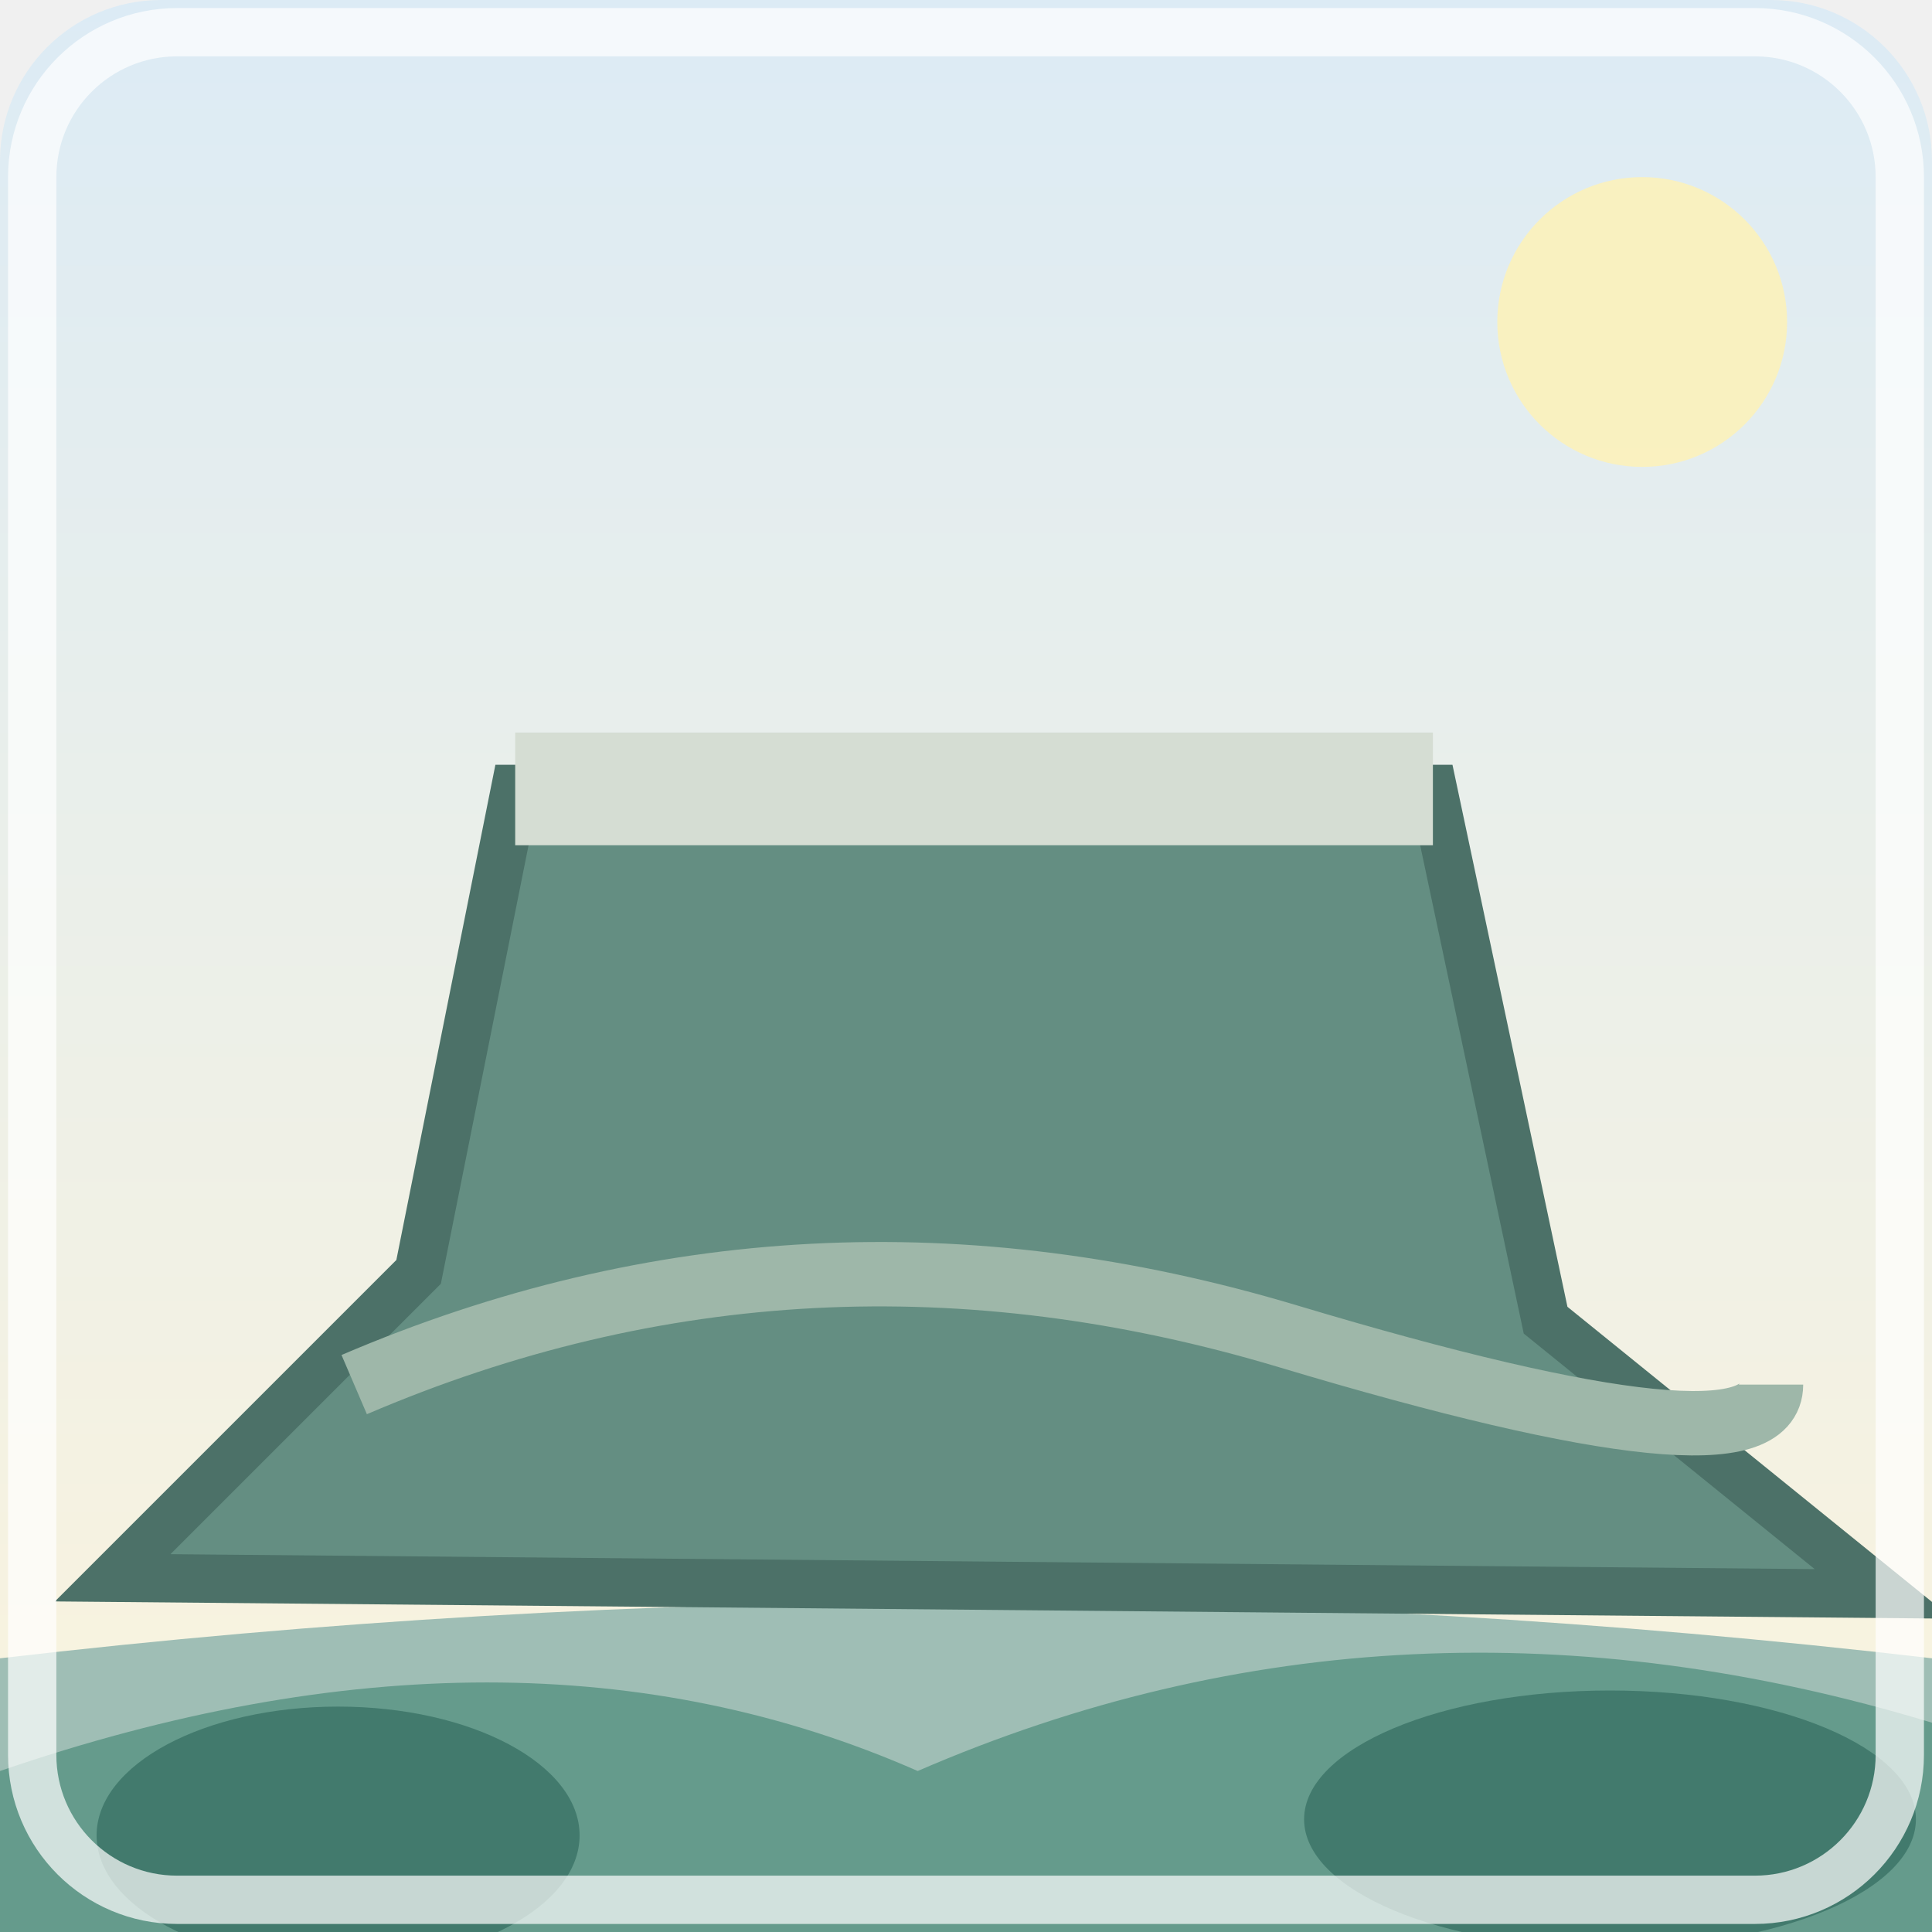
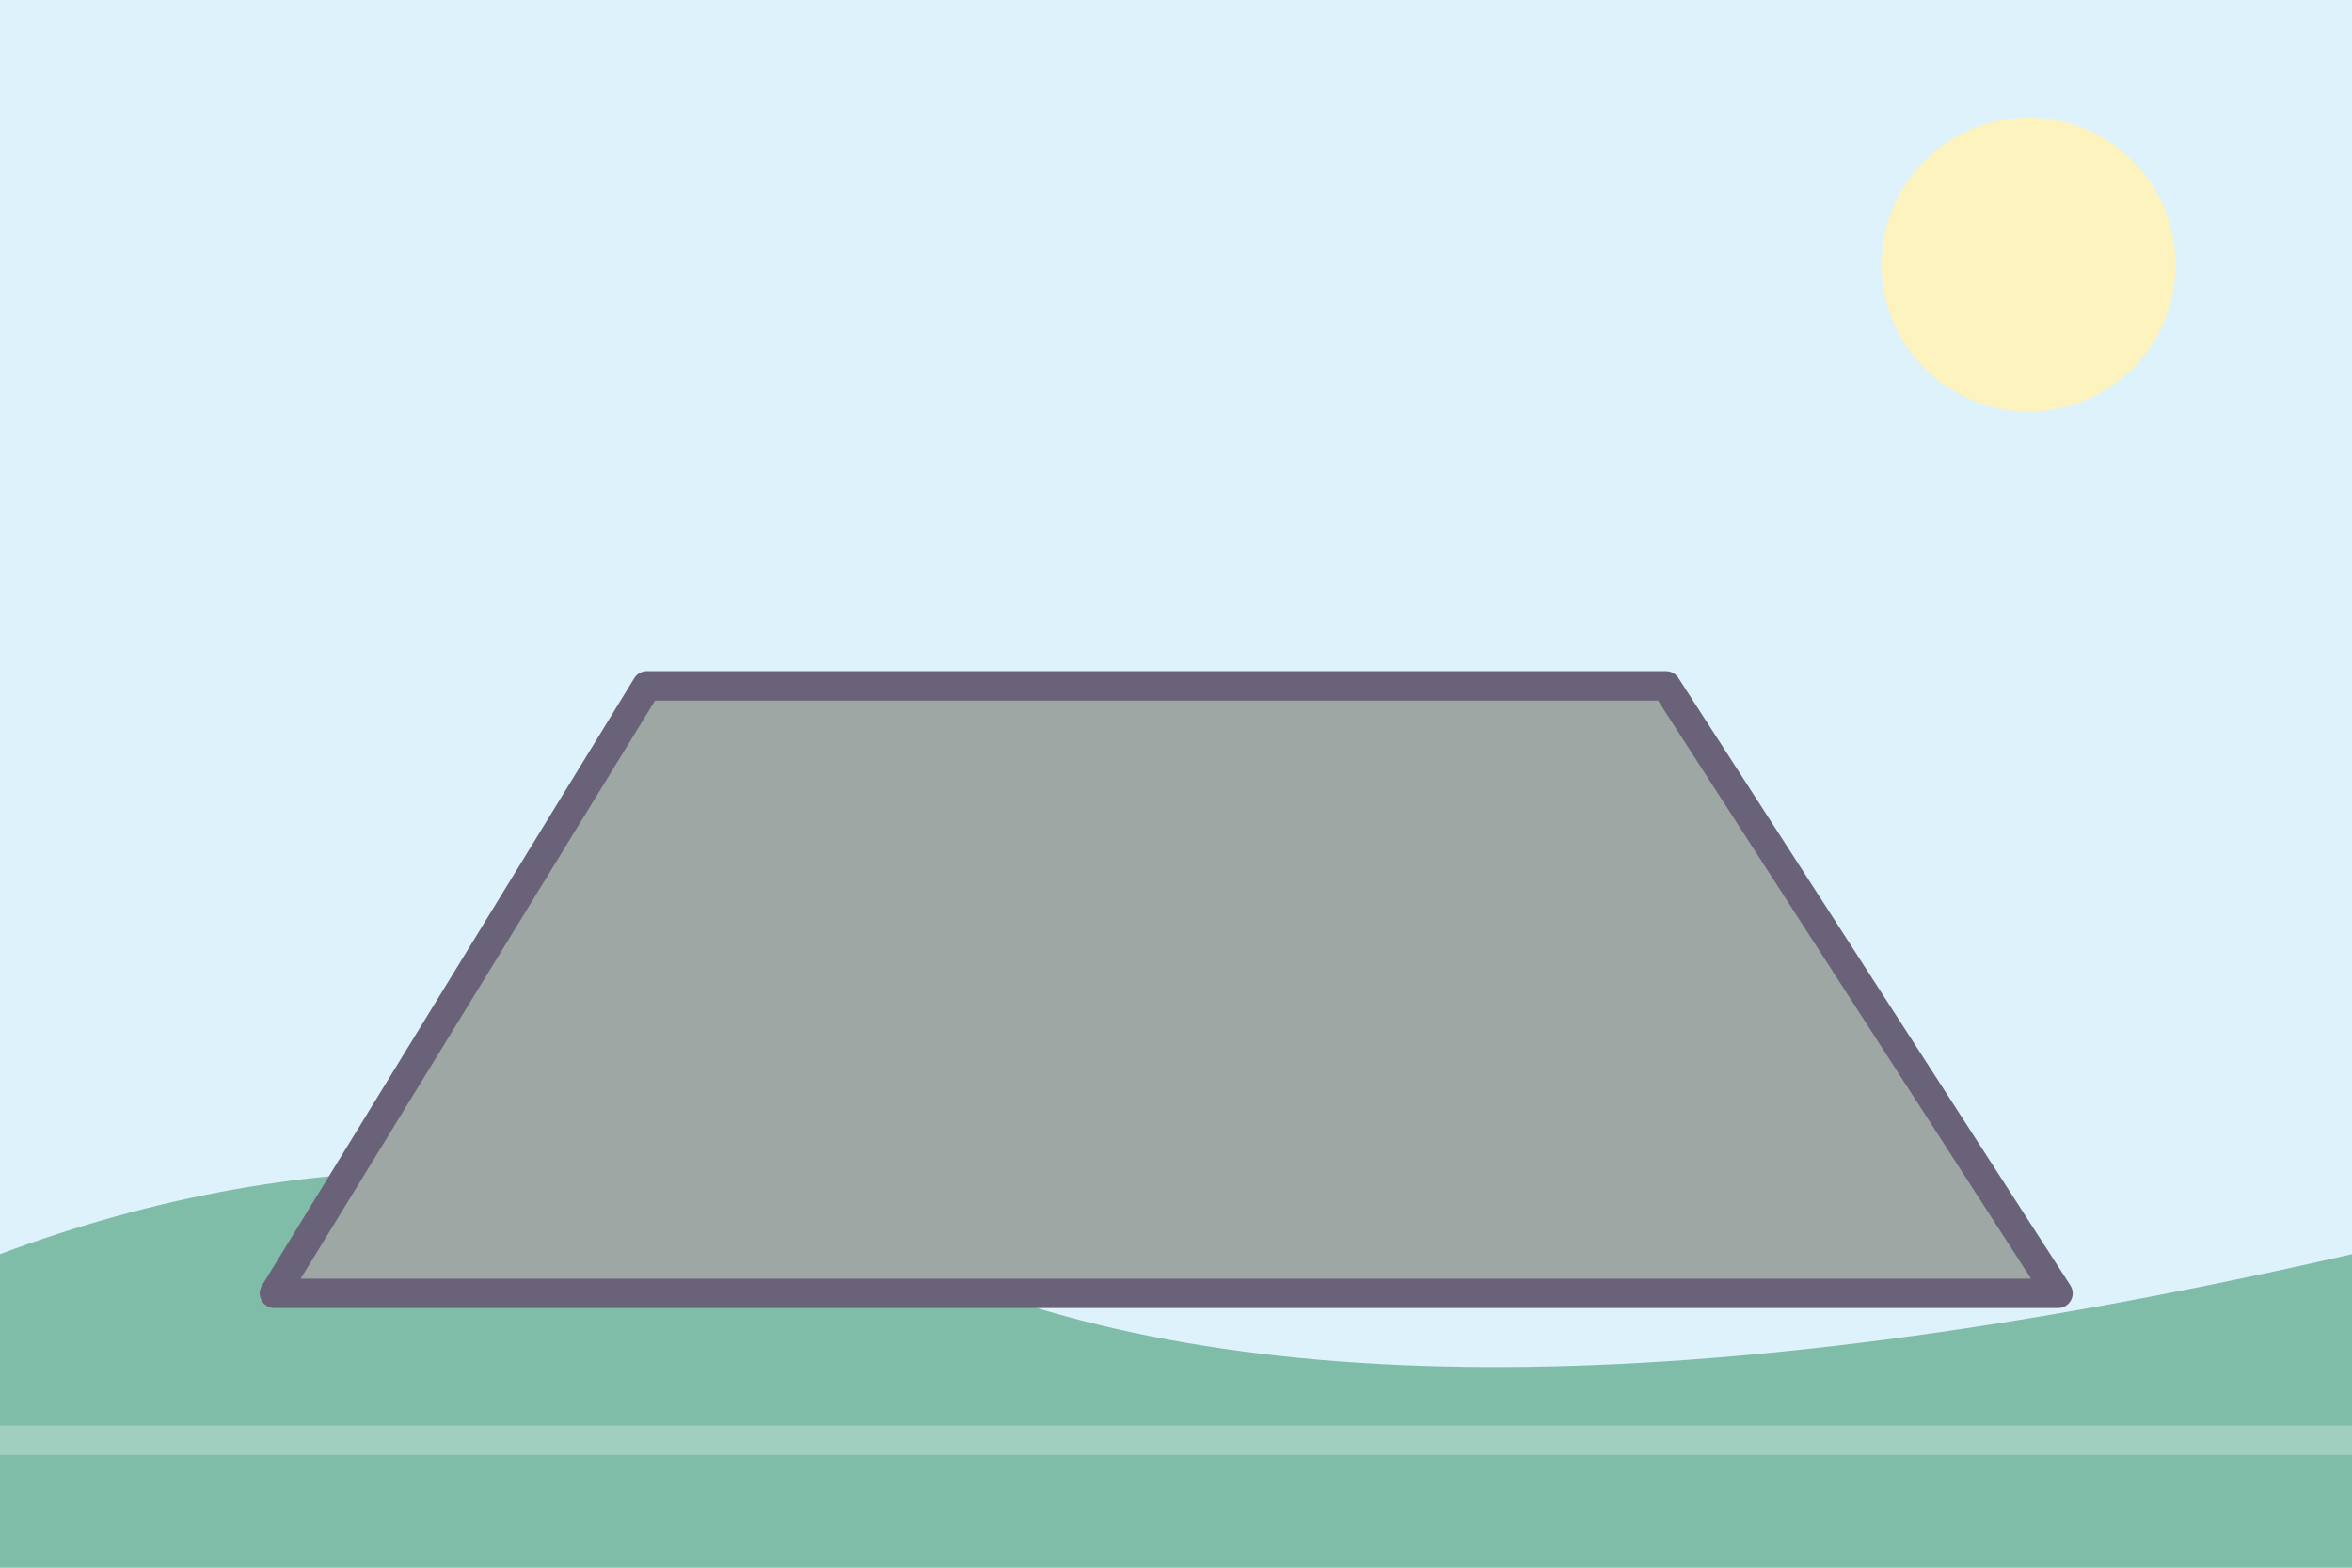
- <svg xmlns="http://www.w3.org/2000/svg" viewBox="0 0 120 120" role="img">
-   <defs>
-     <linearGradient id="sky" x2="0" y2="1">
-       <stop stop-color="#dcebf5" />
-       <stop offset="1" stop-color="#fcf4dc" />
-     </linearGradient>
-   </defs>
-   <rect width="120" height="120" rx="10" fill="url(#sky)" />
-   <circle cx="102" cy="20" r="9" fill="#fff2b4" opacity=".8" />
-   <path d="M0 103Q60 96 120 103V120H0Z" fill="#9fbeb5" />
-   <path d="M7 98L26 79 32 49 89 49 96 82 117 99Z" fill="#648e82" stroke="#4c7168" stroke-width="3" />
-   <path d="M32 49L89 49" stroke="#d5ddd3" stroke-width="7" />
-   <path d="M22 86Q50 74 80 83T110 86" stroke="#9eb7a9" fill="none" stroke-width="4" />
-   <path d="M0 110Q32 99 57 110Q87 97 120 107V120H0Z" fill="#659b8c" />
-   <g fill="#427a6d">
-     <ellipse cx="21" cy="114" rx="15" ry="8" />
-     <ellipse cx="100" cy="113" rx="19" ry="8" />
-   </g>
-   <rect x="2" y="2" width="116" height="116" rx="9" fill="none" stroke="#fff" stroke-width="3" opacity=".7" />
+ <svg xmlns="http://www.w3.org/2000/svg" viewBox="0 0 240 160" role="img" aria-labelledby="t" data-origin="kids-learn-original-landmark-schematic">
+   <rect width="240" height="160" fill="#def2fc" />
+   <circle cx="207" cy="27" r="15" fill="#fff3b8" opacity=".9" />
+   <path d="M0 128Q48 110 96 130T240 128V160H0Z" fill="#80bda9" />
+   <path d="M28 132L66 70H170L210 132Z" fill="#9ea7a4" stroke="#6a6278" stroke-width="3" stroke-linejoin="round" stroke-linecap="round" />
+   <path d="M0 147H240" fill="none" stroke="#ffffff" stroke-opacity=".25" stroke-width="3" />
</svg>
